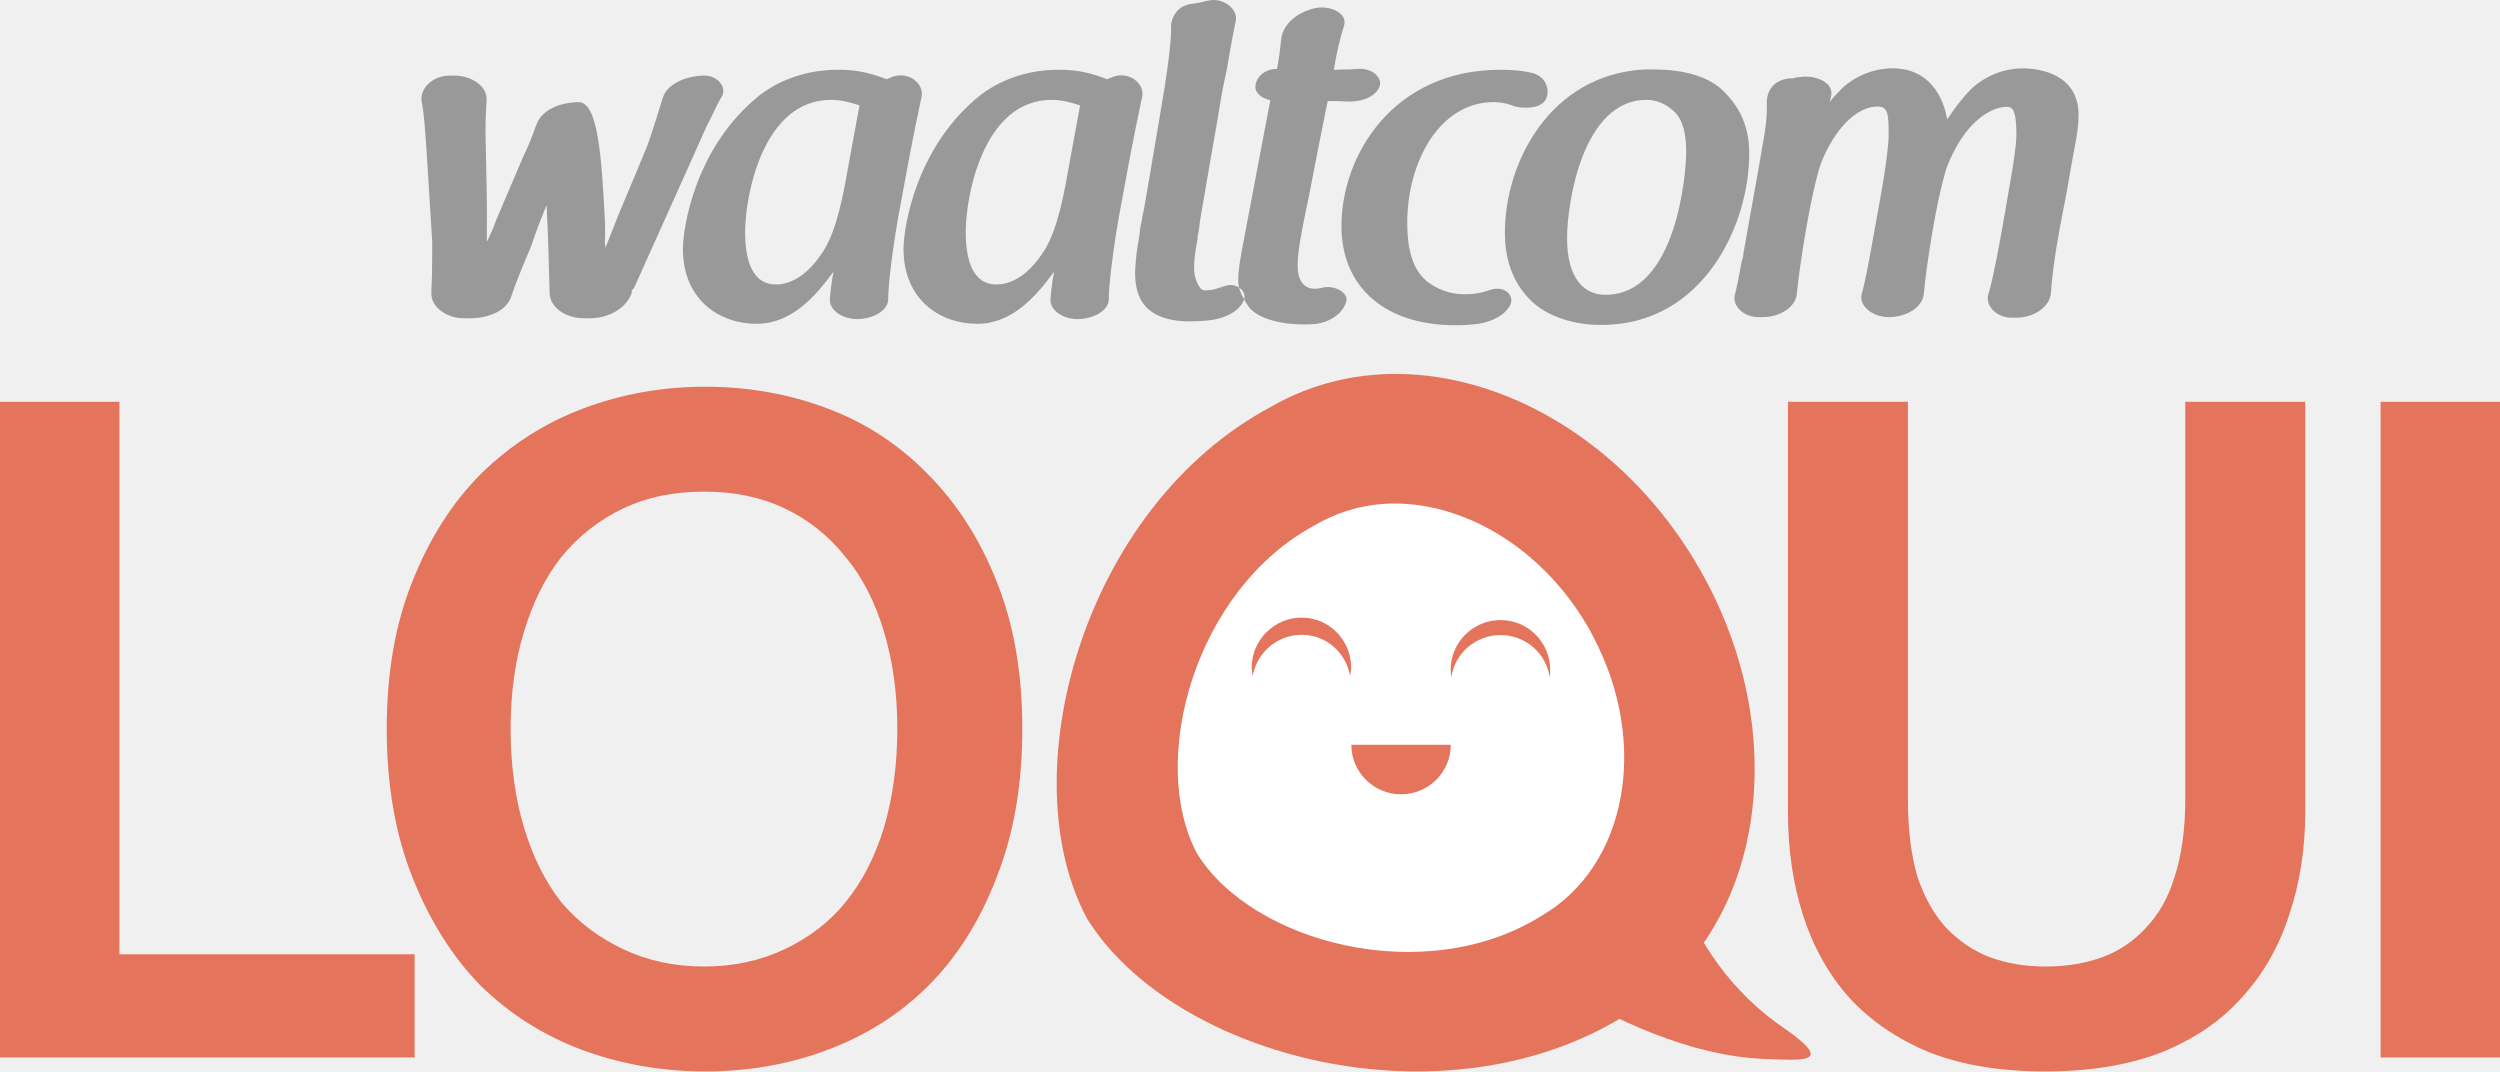
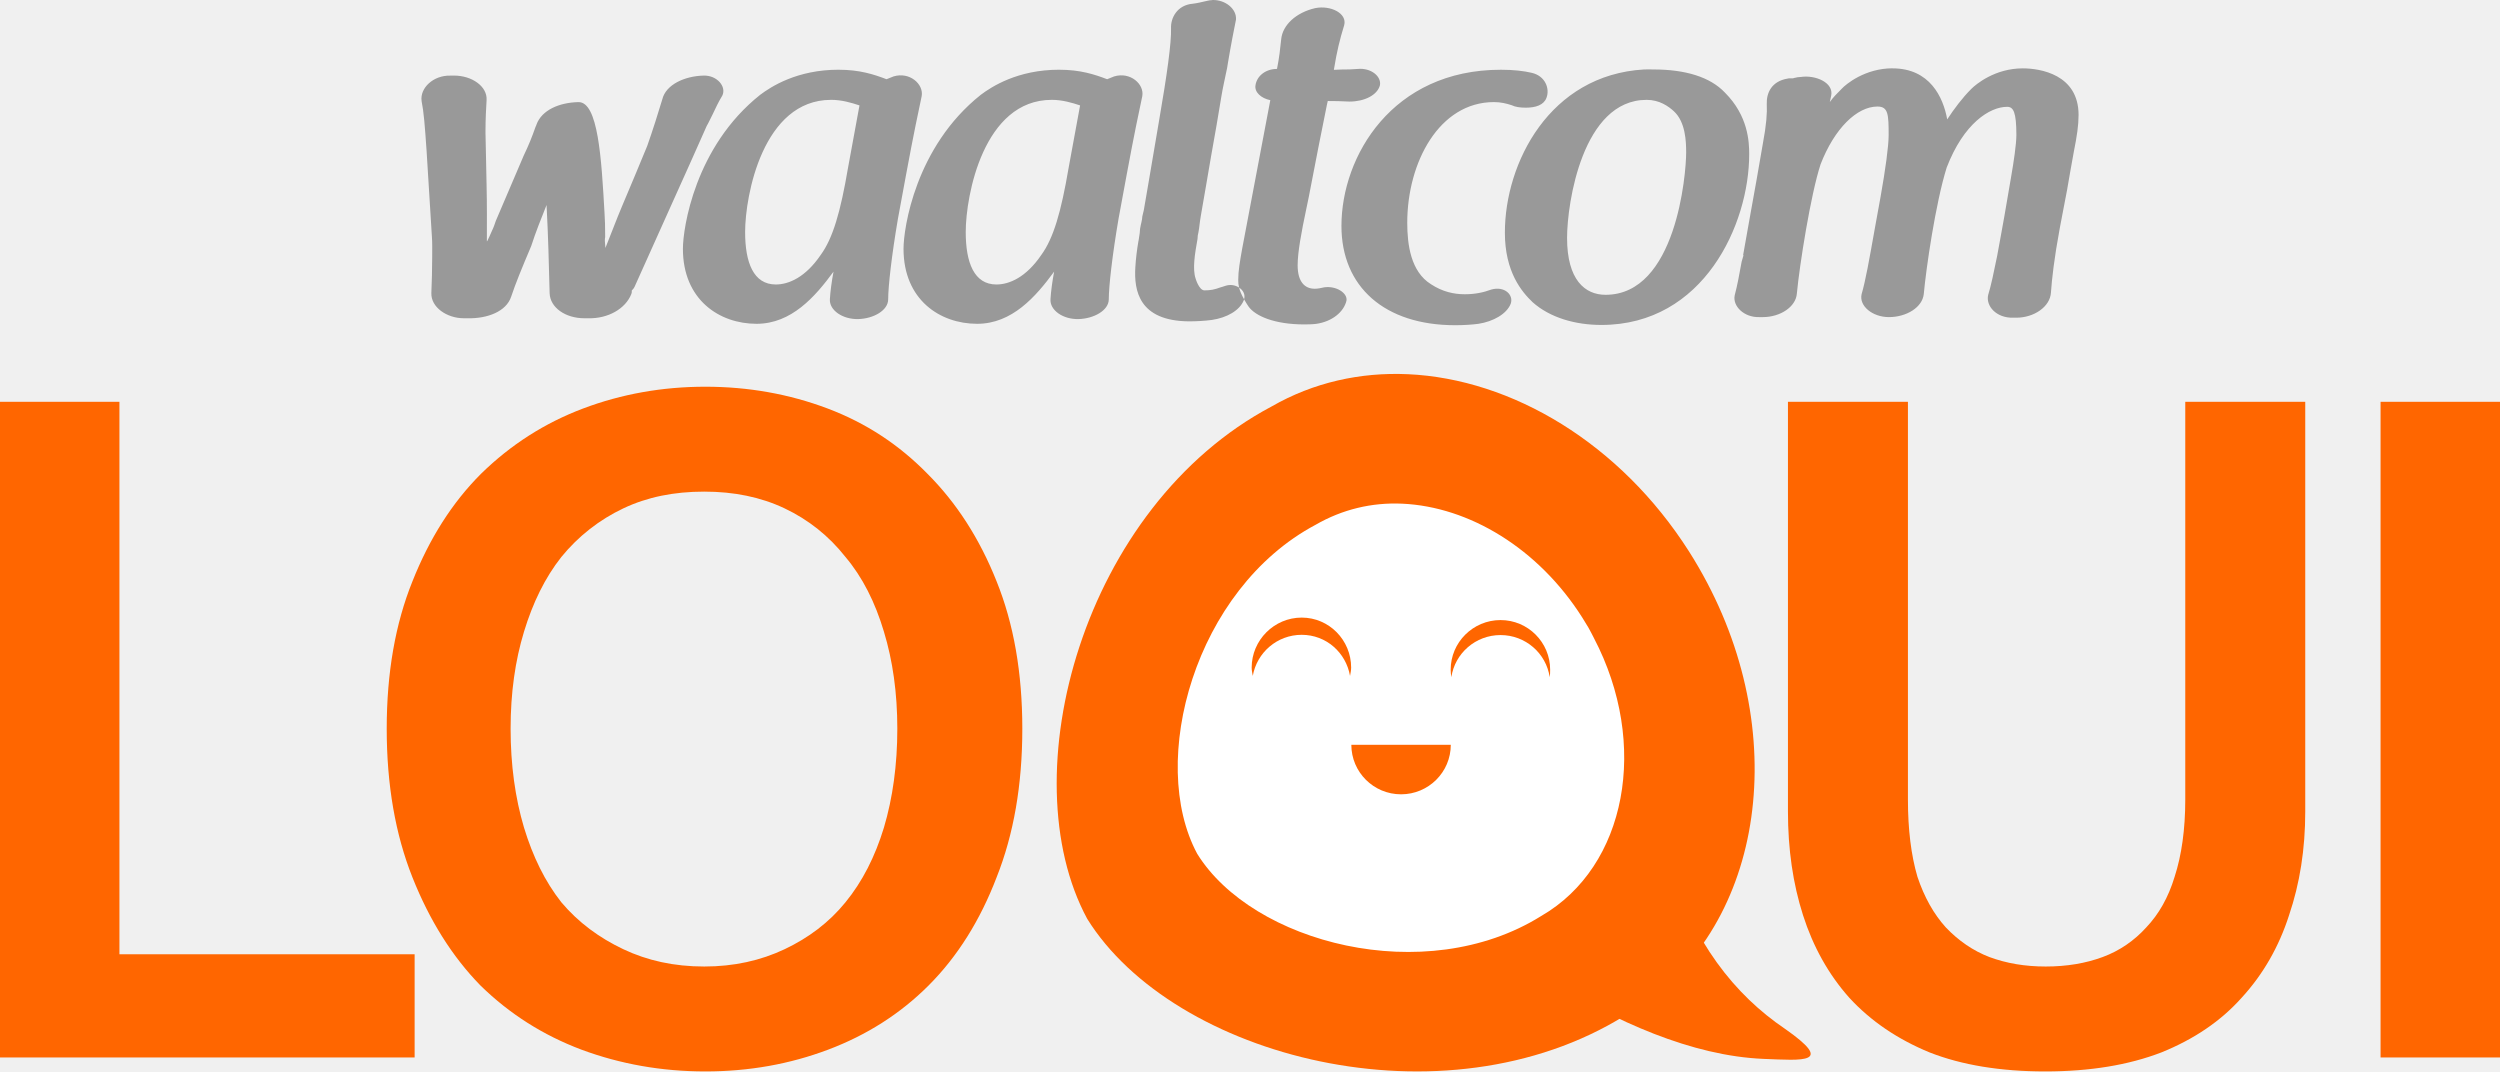
<svg xmlns="http://www.w3.org/2000/svg" width="140" height="60" id="svg6146" version="1.1">
  <defs id="defs6148" />
  <g id="layer1" transform="translate(0,-992.3622)">
    <g transform="translate(209.342,474.1273)" id="g6109">
      <g id="g6097">
        <path style="fill:#ffffff;fill-opacity:1;stroke:none" id="path6085" d="m -115.266,558.1 c 0,8.771 -7.11,15.881 -15.881,15.881 -8.771,0 -15.881,-7.11 -15.881,-15.881 0,-8.771 7.11,-15.881 15.881,-15.881 8.771,0 15.881,7.11 15.881,15.881 z" transform="translate(0.9221312,0.307377)" />
-         <g id="g4967-0" transform="matrix(0.7014375,0,0,0.7014375,-79.4658,220.94)" style="fill:#e5745c;fill-opacity:1">
-           <g id="g13238" style="fill:#e5745c;fill-opacity:1" transform="translate(0,0.4764794)">
-             <path id="path5392" d="m -51.954,492.049 c 1.874,6.513 5.345,10.769 9.284,13.435 4.029,2.813 1.478,2.534 -1.707,2.413 -5.696,-0.24 -11.808,-2.963 -17.307,-6.396" style="fill:#e5745c;fill-opacity:1;stroke:none" />
-             <path style="fill:#e5745c;fill-opacity:1;fill-rule:evenodd;stroke:none" d="m -72.762,453.235 c -3.787,-0.172 -7.531,0.654 -10.869,2.573 -15.093,7.995 -20.907,29.458 -14.729,40.904 6.865,11.052 28.446,16.738 42.945,7.719 10.682,-6.141 13.475,-21.369 6.566,-34.516 -0.221,-0.425 -0.467,-0.867 -0.71,-1.287 -0.243,-0.419 -0.495,-0.839 -0.754,-1.242 -5.485,-8.616 -14.118,-13.773 -22.449,-14.152 z m -0.444,10.337 c 5.333,0.244 10.862,3.556 14.374,9.095 0.166,0.259 0.332,0.529 0.488,0.799 0.156,0.27 0.302,0.57 0.444,0.843 4.423,8.452 2.624,18.234 -4.215,22.182 -9.283,5.798 -23.067,2.136 -27.462,-4.969 -3.956,-7.359 -0.213,-21.124 9.45,-26.264 2.137,-1.234 4.497,-1.797 6.921,-1.686 z" id="path5396" />
-             <path style="fill:#e5745c;fill-opacity:1;fill-rule:evenodd;stroke:none" d="m -81.236,472.666 c -2.193,0 -3.993,1.8 -3.993,3.993 0,0.229 0.052,0.447 0.089,0.665 0.323,-1.861 1.943,-3.283 3.904,-3.283 1.961,-6e-5 3.538,1.422 3.86,3.283 0.037,-0.218 0.089,-0.436 0.089,-0.665 0,-2.193 -1.756,-3.993 -3.948,-3.993 z" id="path5408" />
-             <path id="path5422" d="m -65.361,472.864 c 2.193,-5e-5 3.962,1.779 3.962,3.962 0,0.204 -0.005,0.403 -0.035,0.599 -0.283,-1.907 -1.934,-3.364 -3.927,-3.364 -1.994,0 -3.644,1.457 -3.927,3.364 -0.03,-0.196 -0.053,-0.394 -0.053,-0.599 0,-2.184 1.787,-3.962 3.98,-3.962 z" style="fill:#e5745c;fill-opacity:1;fill-rule:evenodd;stroke:none" />
-             <path id="path5426" d="m -69.332,482.821 c 0,2.184 -1.778,3.954 -3.97,3.954 -2.193,0 -3.97,-1.77 -3.97,-3.954 l 7.941,0 z" style="fill:#e5745c;fill-opacity:1;fill-rule:evenodd;stroke:none" />
+         <g id="g4967-0" transform="matrix(0.7014375,0,0,0.7014375,-79.4658,220.94)" style="fill:#ff6600;fill-opacity:1">
+           <g id="g13238" style="fill:#ff6600;fill-opacity:1" transform="translate(0,0.4764794)">
+             <path id="path5392" d="m -51.954,492.049 c 1.874,6.513 5.345,10.769 9.284,13.435 4.029,2.813 1.478,2.534 -1.707,2.413 -5.696,-0.24 -11.808,-2.963 -17.307,-6.396" style="fill:#ff6600;fill-opacity:1;stroke:none" />
+             <path style="fill:#ff6600;fill-opacity:1;fill-rule:evenodd;stroke:none" d="m -72.762,453.235 c -3.787,-0.172 -7.531,0.654 -10.869,2.573 -15.093,7.995 -20.907,29.458 -14.729,40.904 6.865,11.052 28.446,16.738 42.945,7.719 10.682,-6.141 13.475,-21.369 6.566,-34.516 -0.221,-0.425 -0.467,-0.867 -0.71,-1.287 -0.243,-0.419 -0.495,-0.839 -0.754,-1.242 -5.485,-8.616 -14.118,-13.773 -22.449,-14.152 z m -0.444,10.337 c 5.333,0.244 10.862,3.556 14.374,9.095 0.166,0.259 0.332,0.529 0.488,0.799 0.156,0.27 0.302,0.57 0.444,0.843 4.423,8.452 2.624,18.234 -4.215,22.182 -9.283,5.798 -23.067,2.136 -27.462,-4.969 -3.956,-7.359 -0.213,-21.124 9.45,-26.264 2.137,-1.234 4.497,-1.797 6.921,-1.686 z" id="path5396" />
+             <path style="fill:#ff6600;fill-opacity:1;fill-rule:evenodd;stroke:none" d="m -81.236,472.666 c -2.193,0 -3.993,1.8 -3.993,3.993 0,0.229 0.052,0.447 0.089,0.665 0.323,-1.861 1.943,-3.283 3.904,-3.283 1.961,-6e-5 3.538,1.422 3.86,3.283 0.037,-0.218 0.089,-0.436 0.089,-0.665 0,-2.193 -1.756,-3.993 -3.948,-3.993 z" id="path5408" />
+             <path id="path5422" d="m -65.361,472.864 c 2.193,-5e-5 3.962,1.779 3.962,3.962 0,0.204 -0.005,0.403 -0.035,0.599 -0.283,-1.907 -1.934,-3.364 -3.927,-3.364 -1.994,0 -3.644,1.457 -3.927,3.364 -0.03,-0.196 -0.053,-0.394 -0.053,-0.599 0,-2.184 1.787,-3.962 3.98,-3.962 z" style="fill:#ff6600;fill-opacity:1;fill-rule:evenodd;stroke:none" />
+             <path id="path5426" d="m -69.332,482.821 c 0,2.184 -1.778,3.954 -3.97,3.954 -2.193,0 -3.97,-1.77 -3.97,-3.954 l 7.941,0 z" style="fill:#ff6600;fill-opacity:1;fill-rule:evenodd;stroke:none" />
          </g>
-           <path style="font-size:125.878px;font-style:normal;font-variant:normal;font-weight:normal;font-stretch:normal;line-height:125%;letter-spacing:0px;word-spacing:0px;fill:#e5745c;fill-opacity:1;stroke:none;font-family:ArcherPro;-inkscape-font-specification:ArcherPro" d="M 39.5 21.656 C 37.098 21.656 34.811 22.063 32.656 22.875 C 30.502 23.687 28.597 24.907 26.938 26.531 C 25.313 28.156 24.047 30.161 23.094 32.562 C 22.14 34.929 21.656 37.669 21.656 40.812 C 21.656 43.956 22.14 46.723 23.094 49.125 C 24.047 51.527 25.317 53.563 26.906 55.188 C 28.531 56.777 30.408 57.969 32.562 58.781 C 34.752 59.594 37.063 60 39.5 60 C 41.937 60 44.221 59.594 46.375 58.781 C 48.529 57.969 50.411 56.777 52 55.188 C 53.625 53.563 54.894 51.527 55.812 49.125 C 56.766 46.723 57.25 43.956 57.25 40.812 C 57.25 37.669 56.766 34.929 55.812 32.562 C 54.859 30.161 53.562 28.156 51.938 26.531 C 50.348 24.907 48.498 23.687 46.344 22.875 C 44.189 22.063 41.902 21.656 39.5 21.656 z M 0 22.5 L 0 59.219 L 23.219 59.219 L 23.219 53.438 L 6.688 53.438 L 6.688 22.5 L 0 22.5 z M 100.125 22.5 L 100.125 45.438 C 100.125 47.557 100.404 49.484 100.969 51.25 C 101.534 53.016 102.397 54.568 103.562 55.875 C 104.763 57.182 106.261 58.196 108.062 58.938 C 109.864 59.644 112.024 60 114.531 60 C 117.039 60 119.195 59.644 121.031 58.938 C 122.868 58.196 124.366 57.182 125.531 55.875 C 126.732 54.568 127.622 53.016 128.188 51.25 C 128.788 49.484 129.094 47.557 129.094 45.438 L 129.094 22.5 L 122.375 22.5 L 122.375 44.781 C 122.375 46.441 122.17 47.893 121.781 49.094 C 121.428 50.259 120.894 51.196 120.188 51.938 C 119.516 52.679 118.704 53.241 117.75 53.594 C 116.796 53.947 115.728 54.125 114.562 54.125 C 113.397 54.125 112.36 53.947 111.406 53.594 C 110.488 53.241 109.675 52.679 108.969 51.938 C 108.298 51.196 107.763 50.259 107.375 49.094 C 107.022 47.893 106.844 46.441 106.844 44.781 L 106.844 22.5 L 100.125 22.5 z M 133.312 22.5 L 133.312 59.219 L 140 59.219 L 140 22.5 L 133.312 22.5 z M 39.438 27.531 C 41.097 27.531 42.595 27.833 43.938 28.469 C 45.28 29.105 46.425 30.022 47.344 31.188 C 48.297 32.318 49.006 33.715 49.5 35.375 C 49.994 37 50.25 38.799 50.25 40.812 C 50.25 42.826 49.994 44.684 49.5 46.344 C 49.006 47.968 48.297 49.366 47.344 50.531 C 46.425 51.661 45.28 52.521 43.938 53.156 C 42.595 53.792 41.097 54.125 39.438 54.125 C 37.742 54.125 36.248 53.792 34.906 53.156 C 33.564 52.521 32.391 51.661 31.438 50.531 C 30.519 49.366 29.838 47.968 29.344 46.344 C 28.849 44.684 28.594 42.826 28.594 40.812 C 28.594 38.799 28.849 37 29.344 35.375 C 29.838 33.75 30.519 32.353 31.438 31.188 C 32.391 30.022 33.564 29.105 34.906 28.469 C 36.248 27.833 37.742 27.531 39.438 27.531 z " transform="matrix(1.425644,0,0,1.425644,-185.1572,423.8366)" id="text5017-5" />
+           <path style="font-size:125.878px;font-style:normal;font-variant:normal;font-weight:normal;font-stretch:normal;line-height:125%;letter-spacing:0px;word-spacing:0px;fill:#ff6600;fill-opacity:1;stroke:none;font-family:ArcherPro;-inkscape-font-specification:ArcherPro" d="M 39.5 21.656 C 37.098 21.656 34.811 22.063 32.656 22.875 C 30.502 23.687 28.597 24.907 26.938 26.531 C 25.313 28.156 24.047 30.161 23.094 32.562 C 22.14 34.929 21.656 37.669 21.656 40.812 C 21.656 43.956 22.14 46.723 23.094 49.125 C 24.047 51.527 25.317 53.563 26.906 55.188 C 28.531 56.777 30.408 57.969 32.562 58.781 C 34.752 59.594 37.063 60 39.5 60 C 41.937 60 44.221 59.594 46.375 58.781 C 48.529 57.969 50.411 56.777 52 55.188 C 53.625 53.563 54.894 51.527 55.812 49.125 C 56.766 46.723 57.25 43.956 57.25 40.812 C 57.25 37.669 56.766 34.929 55.812 32.562 C 54.859 30.161 53.562 28.156 51.938 26.531 C 50.348 24.907 48.498 23.687 46.344 22.875 C 44.189 22.063 41.902 21.656 39.5 21.656 z M 0 22.5 L 0 59.219 L 23.219 59.219 L 23.219 53.438 L 6.688 53.438 L 6.688 22.5 L 0 22.5 z M 100.125 22.5 L 100.125 45.438 C 100.125 47.557 100.404 49.484 100.969 51.25 C 101.534 53.016 102.397 54.568 103.562 55.875 C 104.763 57.182 106.261 58.196 108.062 58.938 C 109.864 59.644 112.024 60 114.531 60 C 117.039 60 119.195 59.644 121.031 58.938 C 122.868 58.196 124.366 57.182 125.531 55.875 C 126.732 54.568 127.622 53.016 128.188 51.25 C 128.788 49.484 129.094 47.557 129.094 45.438 L 129.094 22.5 L 122.375 22.5 L 122.375 44.781 C 122.375 46.441 122.17 47.893 121.781 49.094 C 121.428 50.259 120.894 51.196 120.188 51.938 C 119.516 52.679 118.704 53.241 117.75 53.594 C 116.796 53.947 115.728 54.125 114.562 54.125 C 113.397 54.125 112.36 53.947 111.406 53.594 C 110.488 53.241 109.675 52.679 108.969 51.938 C 108.298 51.196 107.763 50.259 107.375 49.094 C 107.022 47.893 106.844 46.441 106.844 44.781 L 106.844 22.5 L 100.125 22.5 z M 133.312 22.5 L 133.312 59.219 L 140 59.219 L 140 22.5 L 133.312 22.5 z M 39.438 27.531 C 41.097 27.531 42.595 27.833 43.938 28.469 C 45.28 29.105 46.425 30.022 47.344 31.188 C 48.297 32.318 49.006 33.715 49.5 35.375 C 49.994 37 50.25 38.799 50.25 40.812 C 50.25 42.826 49.994 44.684 49.5 46.344 C 49.006 47.968 48.297 49.366 47.344 50.531 C 46.425 51.661 45.28 52.521 43.938 53.156 C 42.595 53.792 41.097 54.125 39.438 54.125 C 37.742 54.125 36.248 53.792 34.906 53.156 C 33.564 52.521 32.391 51.661 31.438 50.531 C 30.519 49.366 29.838 47.968 29.344 46.344 C 28.849 44.684 28.594 42.826 28.594 40.812 C 28.594 38.799 28.849 37 29.344 35.375 C 29.838 33.75 30.519 32.353 31.438 31.188 C 32.391 30.022 33.564 29.105 34.906 28.469 C 36.248 27.833 37.742 27.531 39.438 27.531 z " transform="matrix(1.425644,0,0,1.425644,-185.1572,423.8366)" id="text5017-5" />
        </g>
      </g>
      <path d="m -117.135,523.827 c -3.583,0 -4.451,5.777 -4.451,7.731 0,2.355 1.003,3.186 2.155,3.186 3.959,0 4.514,-6.763 4.514,-7.966 0,-0.626 -0.036,-1.71 -0.687,-2.312 -0.301,-0.276 -0.804,-0.64 -1.531,-0.64 z m -33.315,0 c -3.809,0 -4.811,5.349 -4.811,7.403 0,1.704 0.465,2.936 1.718,2.936 0.727,0 1.663,-0.403 2.515,-1.656 0.677,-0.927 1.105,-2.383 1.531,-4.889 l 0.64,-3.483 c -0.451,-0.15 -0.992,-0.312 -1.593,-0.312 z m -12.354,0 c -3.809,0 -4.811,5.349 -4.811,7.403 0,1.704 0.465,2.936 1.718,2.936 0.727,0 1.663,-0.403 2.515,-1.656 0.677,-0.927 1.105,-2.383 1.531,-4.889 l 0.64,-3.483 c -0.451,-0.15 -0.992,-0.312 -1.593,-0.312 z m -21.32,-1.359 0.219,0 c 0.977,0 1.862,0.598 1.812,1.374 -0.025,0.426 -0.062,1.01 -0.062,1.812 0.025,0.827 0.037,2.056 0.062,2.983 0.025,1.027 0.016,2.081 0.016,2.983 l 0,0.094 0,0.047 c 0,-0.025 0.031,-0.022 0.031,-0.047 0.075,-0.15 0.175,-0.371 0.25,-0.547 0.1,-0.2 0.169,-0.412 0.219,-0.562 l 1.562,-3.655 c 0.276,-0.576 0.465,-1.045 0.64,-1.546 0,0 0.028,-0.087 0.078,-0.187 l 0,-0.015 c 0.301,-0.802 1.265,-1.224 2.343,-1.249 1.103,-0.025 1.293,3.106 1.468,6.263 0.025,0.351 0.031,0.746 0.031,1.046 0.025,0.551 -0.06,0.057 0.016,0.859 0.326,-0.802 0.602,-1.563 0.953,-2.39 0.476,-1.103 0.939,-2.249 1.39,-3.327 0.297,-0.842 0.642,-1.93 0.843,-2.608 0.2,-0.827 1.259,-1.303 2.312,-1.328 0.752,-0.025 1.297,0.623 1.046,1.125 -0.2,0.326 -0.371,0.686 -0.547,1.062 l -0.234,0.469 -0.094,0.172 c -1.002,2.28 -3.012,6.694 -4.014,8.95 -0.01,0.019 -0.011,0.041 -0.047,0.094 0,0.025 -0.125,0.156 -0.125,0.156 -0.025,0.025 0.019,0.078 -0.031,0.203 -0.326,0.827 -1.303,1.384 -2.405,1.359 l -0.219,0 c -1.077,0 -1.927,-0.604 -1.952,-1.406 -0.05,-1.829 -0.072,-3.031 -0.172,-4.936 -0.301,0.752 -0.608,1.519 -0.859,2.296 -0.551,1.303 -0.874,2.091 -1.125,2.843 -0.276,0.827 -1.334,1.228 -2.437,1.203 l -0.203,0 c -0.977,0 -1.852,-0.629 -1.827,-1.406 0.025,-0.626 0.047,-1.354 0.047,-2.03 0,-0.426 0.009,-0.799 -0.016,-1.125 l -0.297,-4.795 c -0.1,-1.453 -0.156,-2.185 -0.281,-2.811 -0.1,-0.727 0.657,-1.446 1.609,-1.421 z m 58.82,-0.328 c 0.752,0 1.308,0.072 1.734,0.172 0.777,0.175 1.028,0.904 0.828,1.406 -0.15,0.401 -0.605,0.547 -1.156,0.547 -0.326,0 -0.596,-0.041 -0.797,-0.141 -0.293,-0.096 -0.619,-0.172 -0.984,-0.172 -3.057,0 -4.857,3.355 -4.857,6.763 0,1.228 0.2,2.734 1.328,3.436 0.652,0.426 1.288,0.562 1.89,0.562 0.551,0 1.023,-0.09 1.499,-0.266 0.727,-0.2 1.253,0.295 1.078,0.797 -0.226,0.576 -0.985,0.999 -1.812,1.125 -0.376,0.05 -0.845,0.078 -1.296,0.078 -3.959,0 -6.372,-2.152 -6.372,-5.56 0,-3.909 2.854,-8.746 8.918,-8.746 z m -24.724,0 c 1.178,0 1.96,0.255 2.686,0.531 l 0.39,-0.156 c 0.902,-0.276 1.703,0.432 1.577,1.109 -0.175,0.827 -0.449,2.099 -0.875,4.404 l -0.453,2.452 c -0.351,2.055 -0.547,3.787 -0.547,4.514 0,0.626 -0.835,1.084 -1.687,1.109 -0.877,0.025 -1.628,-0.498 -1.577,-1.125 0.025,-0.426 0.103,-1.004 0.203,-1.531 -1.027,1.403 -2.356,2.921 -4.311,2.921 -2.08,0 -4.123,-1.345 -4.123,-4.201 0,-1.153 0.668,-5.715 4.326,-8.622 0.601,-0.451 2.058,-1.406 4.389,-1.406 z m -12.354,0 c 1.178,0 1.96,0.255 2.686,0.531 l 0.39,-0.156 c 0.902,-0.276 1.703,0.432 1.577,1.109 -0.175,0.827 -0.449,2.099 -0.875,4.404 l -0.453,2.452 c -0.351,2.055 -0.547,3.787 -0.547,4.514 0,0.626 -0.819,1.084 -1.671,1.109 -0.877,0.025 -1.643,-0.498 -1.593,-1.125 0.025,-0.426 0.103,-1.004 0.203,-1.531 -1.027,1.403 -2.356,2.921 -4.311,2.921 -2.08,0 -4.123,-1.345 -4.123,-4.201 0,-1.153 0.668,-5.715 4.326,-8.622 0.601,-0.451 2.058,-1.406 4.389,-1.406 z m 45.107,-0.015 c 0.17,-0.01 0.355,0 0.531,0 1.779,0 3.171,0.419 3.998,1.296 1.303,1.303 1.359,2.75 1.359,3.452 0,3.909 -2.54,9.559 -8.278,9.559 -1.453,0 -2.881,-0.404 -3.858,-1.281 -0.601,-0.576 -1.546,-1.684 -1.546,-3.889 0,-3.908 2.511,-8.833 7.794,-9.137 z m 13.916,-0.062 c 2.08,0 2.836,1.605 3.061,2.858 0.376,-0.576 0.842,-1.201 1.343,-1.702 0.276,-0.276 1.336,-1.156 2.889,-1.156 0.952,0 3.124,0.328 3.124,2.608 0,0.576 -0.09,1.185 -0.266,2.062 -0.125,0.651 -0.25,1.422 -0.375,2.124 -0.125,0.702 -0.281,1.422 -0.406,2.124 -0.326,1.754 -0.45,2.912 -0.5,3.639 -0.05,0.802 -0.959,1.406 -1.937,1.406 l -0.187,0 c -0.927,0.025 -1.54,-0.654 -1.39,-1.281 0.15,-0.476 0.324,-1.294 0.5,-2.171 0.125,-0.727 0.281,-1.482 0.406,-2.234 0.125,-0.752 0.25,-1.485 0.375,-2.187 0.15,-0.852 0.297,-1.857 0.297,-2.358 0,-1.278 -0.165,-1.578 -0.515,-1.578 -0.977,0 -2.437,0.924 -3.389,3.405 -0.626,2.005 -1.155,5.672 -1.281,7.075 -0.075,0.752 -0.975,1.296 -1.952,1.296 -0.927,0 -1.681,-0.629 -1.531,-1.281 0.226,-0.777 0.424,-1.904 0.75,-3.733 0.1,-0.551 0.212,-1.192 0.312,-1.718 0.276,-1.554 0.453,-2.841 0.453,-3.467 0,-1.153 -0.023,-1.593 -0.625,-1.593 -1.153,0 -2.409,1.228 -3.186,3.233 -0.551,1.679 -1.177,5.628 -1.328,7.231 -0.05,0.752 -0.928,1.328 -1.905,1.328 l -0.203,0 c -0.852,0.025 -1.5,-0.617 -1.374,-1.218 0.15,-0.576 0.24,-1.063 0.39,-1.89 0.025,-0.075 0.084,-0.3 0.109,-0.375 l -0.031,0.031 c 0.125,-0.677 0.25,-1.382 0.375,-2.109 0.251,-1.378 0.509,-2.827 0.734,-4.155 0.2,-1.052 0.244,-1.726 0.219,-2.202 -0.025,-0.652 0.279,-1.287 1.156,-1.437 0.075,-0.025 0.181,-0.015 0.281,-0.015 0.075,0 0.09,-0.031 0.141,-0.031 0.075,-0.025 0.228,-0.047 0.328,-0.047 0.827,-0.125 1.853,0.32 1.702,1.046 -0.025,0.1 -0.053,0.234 -0.078,0.359 0.175,-0.251 0.405,-0.484 0.656,-0.734 0.251,-0.276 1.33,-1.156 2.858,-1.156 z m -36.314,12.932 c 0.077,-0.268 -0.052,-0.507 -0.281,-0.656 0.053,0.217 0.153,0.428 0.281,0.656 z m -1.781,-16.759 c 0.728,-0.026 1.371,0.501 1.328,1.093 -0.125,0.626 -0.278,1.384 -0.453,2.437 -0.025,0.175 -0.059,0.377 -0.109,0.578 -0.075,0.376 -0.175,0.798 -0.25,1.25 -0.175,1.078 -0.377,2.255 -0.578,3.358 -0.2,1.128 -0.377,2.255 -0.578,3.358 -0.025,0.1 -0.022,0.197 -0.047,0.297 -0.025,0.251 -0.075,0.612 -0.125,0.812 0,0.05 -0.016,0.153 -0.016,0.203 -0.15,0.827 -0.285,1.676 -0.109,2.202 0,0 0.183,0.647 0.484,0.672 0.376,0 0.571,-0.046 0.922,-0.172 0.025,0 0.175,-0.053 0.25,-0.078 0.298,-0.103 0.576,-0.04 0.781,0.094 -0.036,-0.147 -0.047,-0.286 -0.047,-0.437 0,-0.476 0.093,-1.032 0.219,-1.734 l 1.577,-8.325 c -0.501,-0.1 -0.903,-0.442 -0.828,-0.843 0.075,-0.501 0.551,-0.906 1.203,-0.906 0.125,-0.626 0.184,-1.154 0.234,-1.656 0.075,-0.802 0.828,-1.499 1.905,-1.749 0.877,-0.175 1.8,0.301 1.624,0.953 -0.251,0.827 -0.402,1.421 -0.578,2.499 l 0.078,0 c 0.125,0 0.25,-0.015 0.375,-0.015 0.326,0 0.624,-0.006 0.875,-0.031 0.752,-0.075 1.35,0.42 1.25,0.921 -0.15,0.551 -0.876,0.906 -1.702,0.906 -0.476,-0.025 -0.867,-0.031 -1.218,-0.031 -0.025,0.125 -0.053,0.209 -0.078,0.359 -0.125,0.601 -0.271,1.357 -0.422,2.109 -0.125,0.677 -0.281,1.416 -0.406,2.093 -0.1,0.576 -0.222,1.108 -0.297,1.484 -0.276,1.303 -0.484,2.428 -0.484,3.155 0,0.927 0.401,1.312 0.953,1.312 0.15,0 0.331,-0.028 0.531,-0.078 0.677,-0.1 1.325,0.324 1.25,0.75 -0.15,0.626 -0.8,1.171 -1.702,1.296 -0.175,0.025 -0.481,0.031 -0.656,0.031 -1.679,0 -2.748,-0.473 -3.124,-1 -0.094,-0.138 -0.178,-0.278 -0.25,-0.406 -0.005,0.017 -0.009,0.03 -0.016,0.047 -0.226,0.576 -0.944,0.984 -1.796,1.109 -0.376,0.05 -0.855,0.078 -1.281,0.078 -2.807,-0.025 -3.074,-1.736 -2.999,-3.014 0.025,-0.476 0.097,-1.042 0.172,-1.468 0,-0.025 0.016,-0.053 0.016,-0.078 0.05,-0.276 0.078,-0.525 0.078,-0.625 0.025,-0.15 0.053,-0.275 0.078,-0.375 0.025,-0.1 0.047,-0.237 0.047,-0.312 0.025,-0.15 0.084,-0.299 0.109,-0.5 0.1,-0.551 0.277,-1.625 0.828,-4.857 0.451,-2.606 0.697,-4.384 0.672,-5.185 -0.025,-0.576 0.341,-1.299 1.218,-1.374 0.226,-0.025 0.455,-0.081 0.781,-0.156 0.106,-0.028 0.208,-0.043 0.312,-0.047 z" style="fill:#999999;fill-opacity:1;fill-rule:evenodd;stroke:none" id="path3754" />
    </g>
  </g>
</svg>
